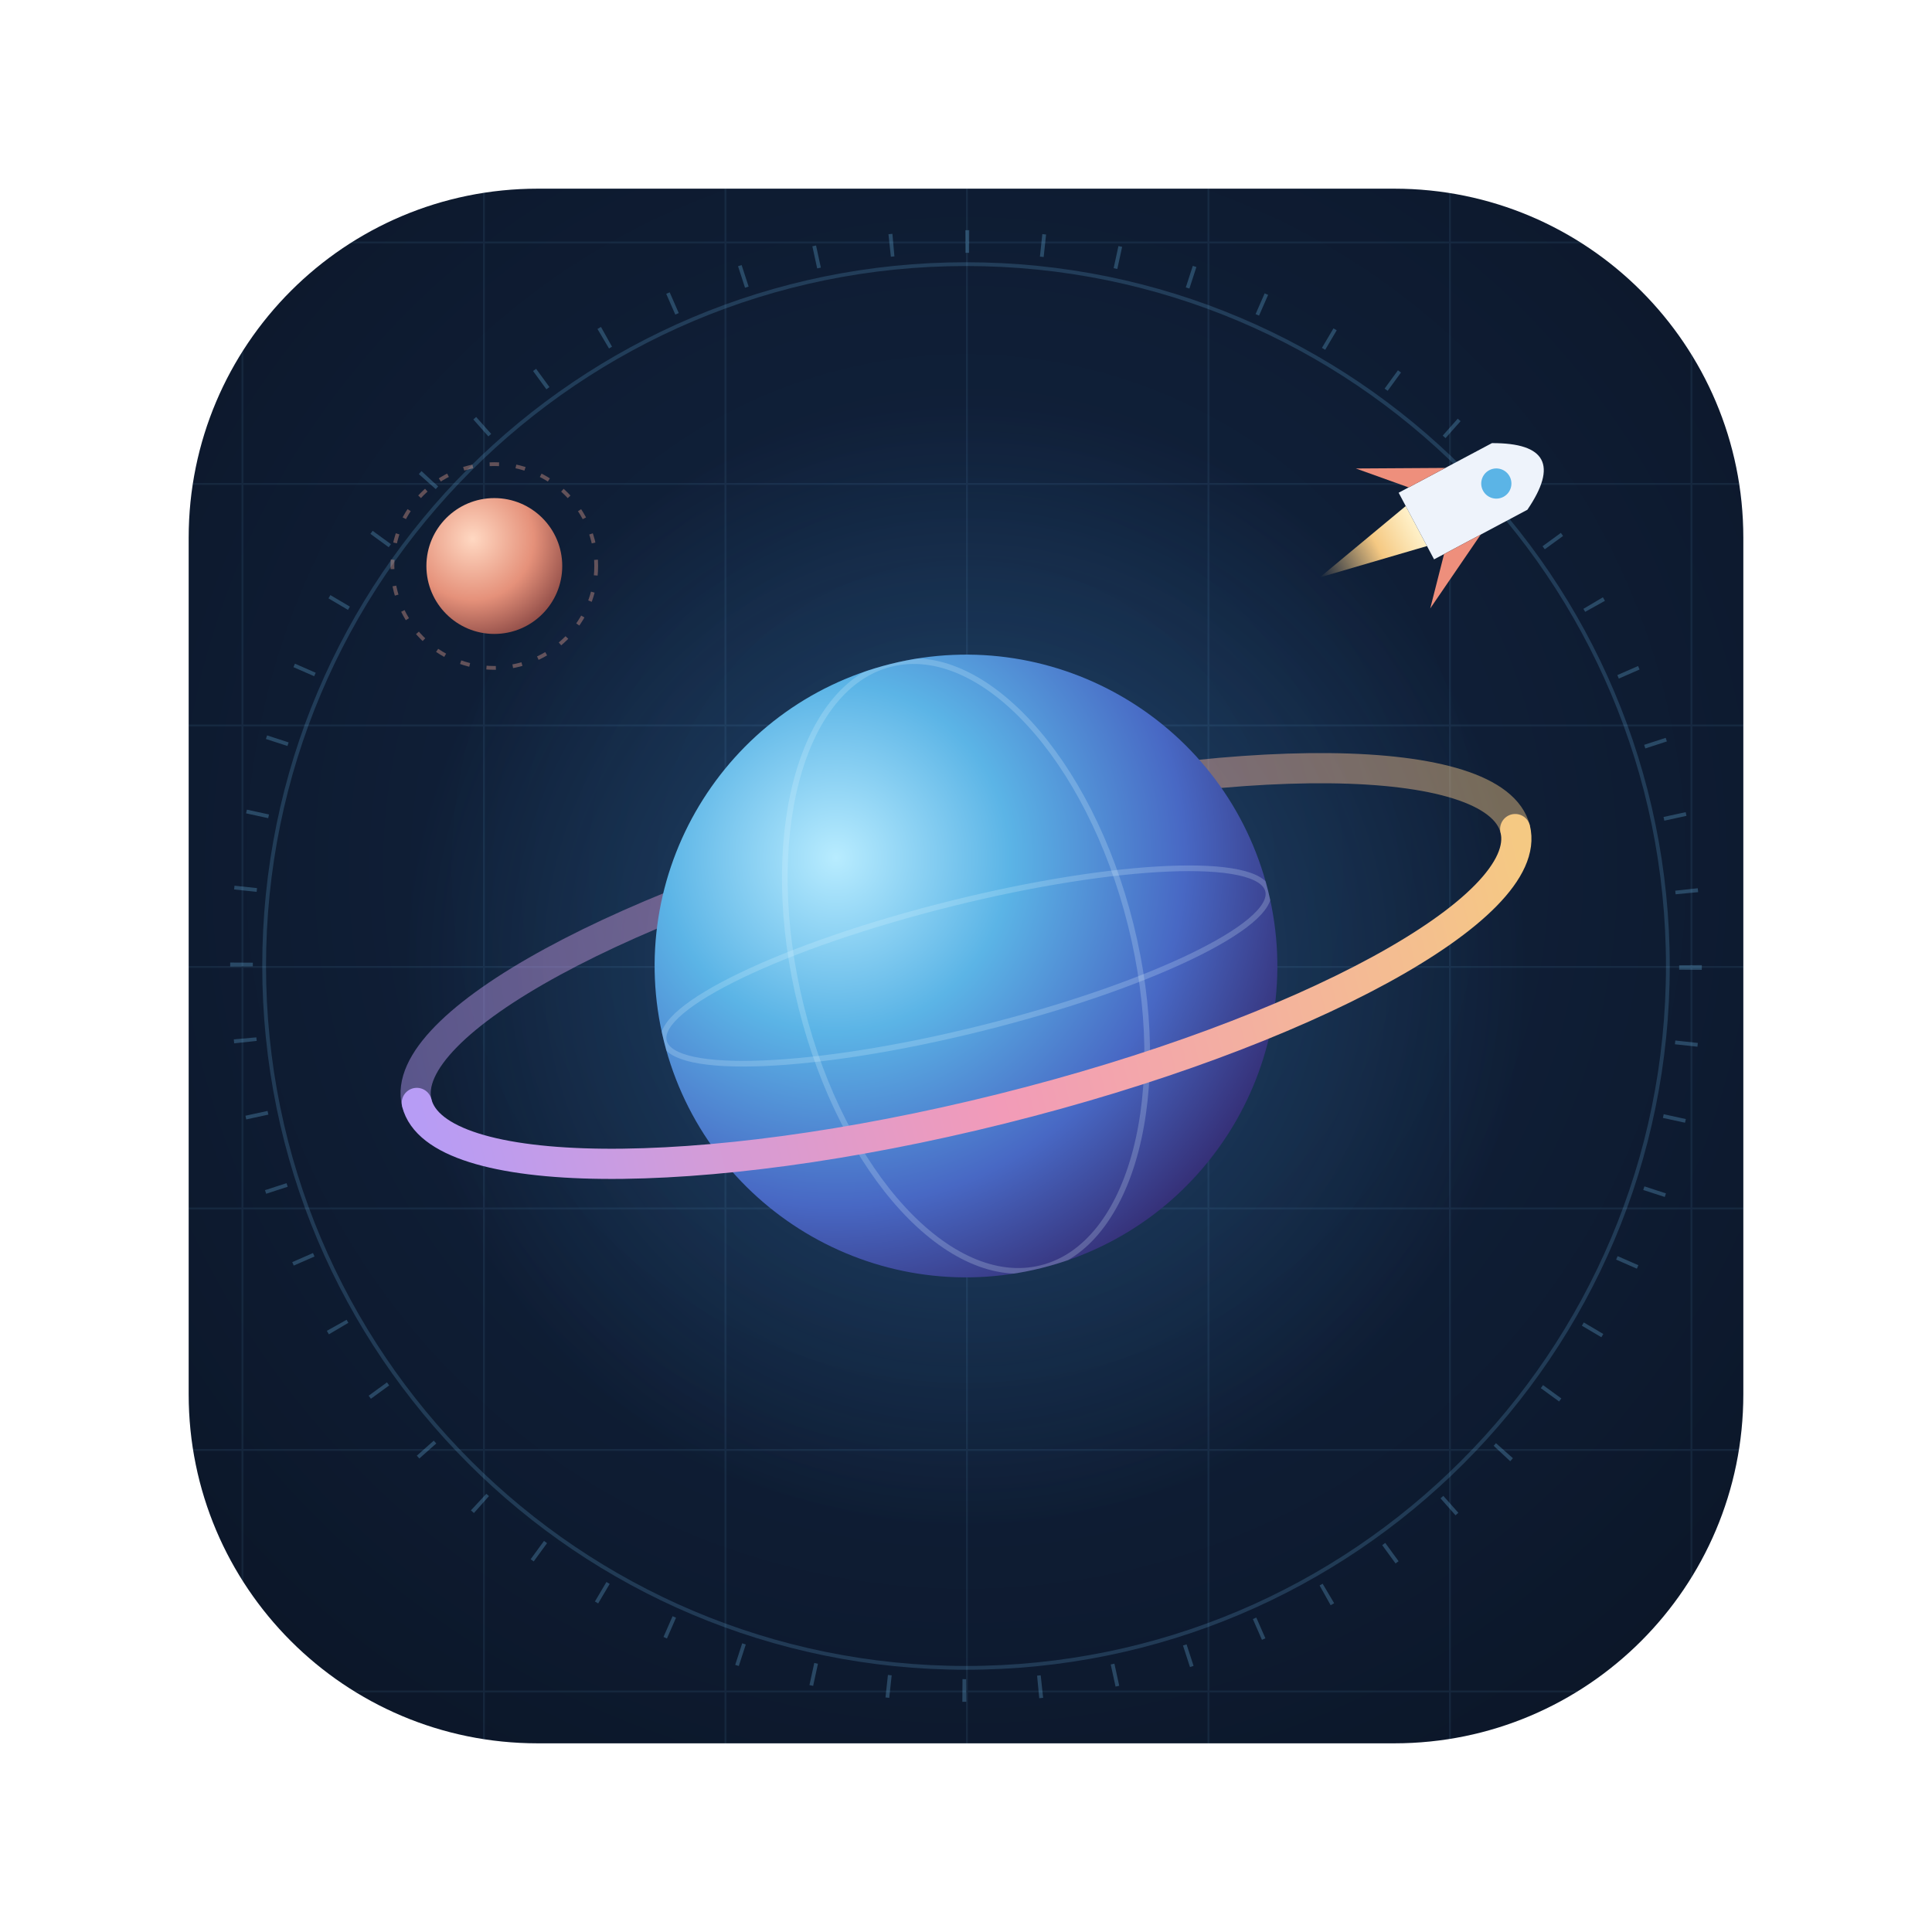
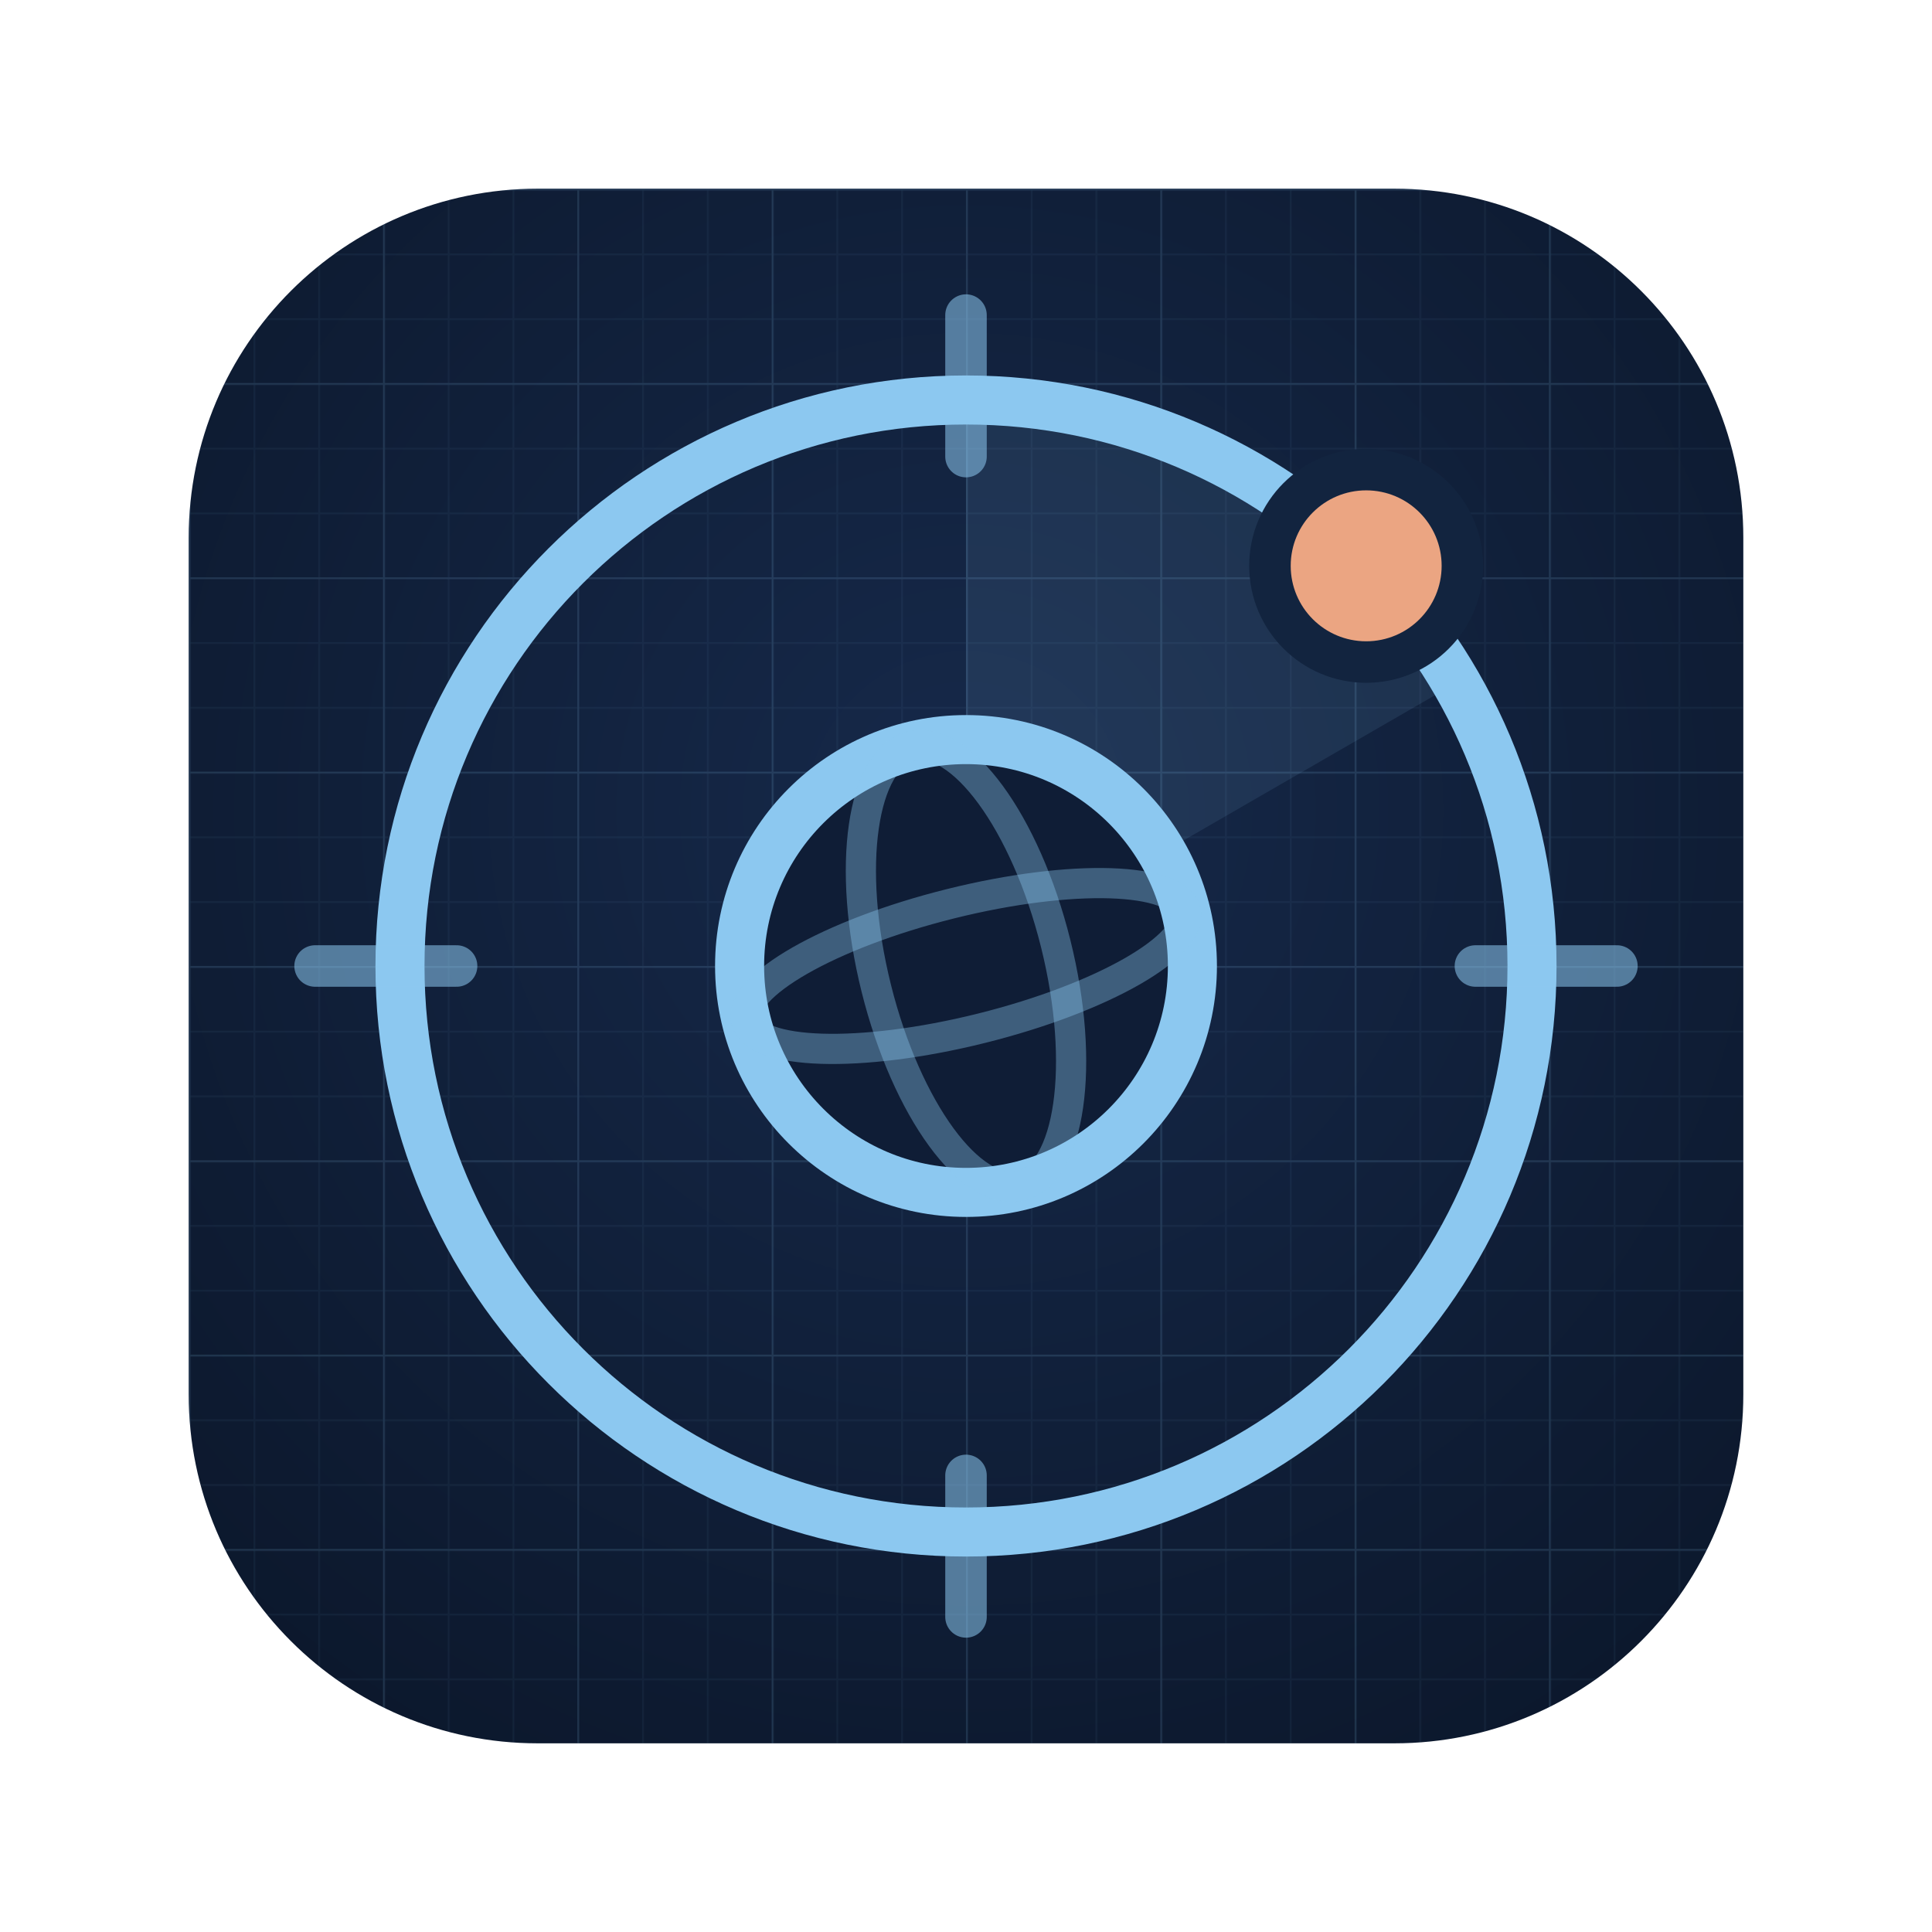
<svg xmlns="http://www.w3.org/2000/svg" width="1024" height="1024" viewBox="0 0 1024 1024">
  <defs>
    <clipPath id="tile">
      <rect x="100" y="100" width="824" height="824" rx="185" />
    </clipPath>
-     <clipPath id="globe">
-       <circle cx="512" cy="512" r="165" />
-     </clipPath>
-     <radialGradient id="bg" cx="50%" cy="45%" r="65%">
-       <stop offset="0" stop-color="#132643" />
-       <stop offset=".65" stop-color="#0d1a2f" />
-       <stop offset="1" stop-color="#0a1322" />
+     <radialGradient id="film" cx="50%" cy="42%" r="70%">
+       <stop offset="0" stop-color="#16294a" />
+       <stop offset=".7" stop-color="#0d1a30" />
+       <stop offset="1" stop-color="#0a1426" />
    </radialGradient>
-     <radialGradient id="glow" r="50%">
-       <stop offset="0" stop-color="#4fb3ff" stop-opacity=".28" />
-       <stop offset="1" stop-color="#4fb3ff" stop-opacity="0" />
-     </radialGradient>
-     <radialGradient id="body" cx="34%" cy="28%" r="80%">
-       <stop offset="0" stop-color="#b8ecff" />
-       <stop offset=".35" stop-color="#5bb4e6" />
-       <stop offset=".7" stop-color="#4868c4" />
-       <stop offset="1" stop-color="#33296e" />
-     </radialGradient>
-     <radialGradient id="moon" cx="34%" cy="30%" r="75%">
-       <stop offset="0" stop-color="#ffd8c2" />
-       <stop offset=".6" stop-color="#e5917a" />
-       <stop offset="1" stop-color="#94504a" />
-     </radialGradient>
-     <linearGradient id="ring" x1="212" x2="812" gradientUnits="userSpaceOnUse">
-       <stop offset="0" stop-color="#b79cf5" />
-       <stop offset=".5" stop-color="#f29bb8" />
-       <stop offset="1" stop-color="#f5c983" />
-     </linearGradient>
-     <linearGradient id="flame" x1="0" x2="1">
-       <stop offset="0" stop-color="#f5c983" stop-opacity="0" />
-       <stop offset=".6" stop-color="#f5c983" />
-       <stop offset="1" stop-color="#fff1c9" />
-     </linearGradient>
-     <pattern id="grid" width="128" height="128" patternUnits="userSpaceOnUse">
-       <path d="M128 0 H0 V128" fill="none" stroke="#7fc8ff" stroke-opacity=".08" stroke-width="2" />
+     <pattern id="minor" width="34.33" height="34.33" patternUnits="userSpaceOnUse" x="100" y="100">
+       <path d="M34.33 0H0V34.33" fill="none" stroke="#8cc8f0" stroke-opacity=".05" stroke-width="2" />
+     </pattern>
+     <pattern id="major" width="103" height="103" patternUnits="userSpaceOnUse" x="100" y="100">
+       <path d="M103 0H0V103" fill="none" stroke="#8cc8f0" stroke-opacity=".1" stroke-width="2" />
    </pattern>
  </defs>
  <g clip-path="url(#tile)">
-     <rect width="1024" height="1024" fill="url(#bg)" />
-     <rect width="1024" height="1024" fill="url(#grid)" />
-     <g fill="none" stroke="#7fd0ff">
-       <circle cx="512" cy="512" r="372" stroke-opacity=".18" stroke-width="2" />
-       <circle cx="512" cy="512" r="384" stroke-opacity=".25" stroke-width="12" stroke-dasharray="2 38.21" />
-     </g>
-     <circle cx="512" cy="512" r="300" fill="url(#glow)" />
-     <g transform="rotate(-14 512 512)">
-       <path d="M212 512 A300 78 0 0 1 812 512" fill="none" stroke="url(#ring)" stroke-width="16" stroke-opacity=".45" stroke-linecap="round" />
-       <circle cx="512" cy="512" r="165" fill="url(#body)" />
-       <g clip-path="url(#globe)" fill="none" stroke="#e0f6ff" stroke-opacity=".22" stroke-width="3">
-         <ellipse cx="512" cy="512" rx="90" ry="165" />
-         <ellipse cx="512" cy="512" rx="165" ry="34" />
-       </g>
-       <path d="M812 512 A300 78 0 0 1 212 512" fill="none" stroke="url(#ring)" stroke-width="16" stroke-linecap="round" />
-     </g>
-     <circle cx="262" cy="300" r="36" fill="url(#moon)" />
-     <circle cx="262" cy="300" r="54" fill="none" stroke="#ffb39c" stroke-opacity=".35" stroke-width="2" stroke-dasharray="5 9" />
-     <g transform="translate(756 276) rotate(-28)">
-       <path d="M-64 0 L-6 -12 L-6 12 Z" fill="url(#flame)" />
-       <path d="M-6 -20 L50 -20 Q88 0 50 20 L-6 20 Z" fill="#eef3fb" />
-       <circle cx="42" cy="0" r="8" fill="#5bb4e6" />
-       <path d="M0 -20 L-20 -42 L22 -20 Z M0 20 L-20 42 L22 20 Z" fill="#ee8f7c" />
+     <rect width="1024" height="1024" fill="url(#film)" />
+     <rect width="1024" height="1024" fill="url(#minor)" />
+     <rect width="1024" height="1024" fill="url(#major)" />
+     <path d="M512 512 L512 212 A300 300 0 0 1 771.8 362 Z" fill="#8cc8f0" fill-opacity=".1" />
+   </g>
+   <g fill="none" stroke="#8cc8f0" stroke-width="26" stroke-linecap="round">
+     <circle cx="512" cy="512" r="300" />
+     <path d="M512 167v75M512 782v75M167 512h75M782 512h75" stroke-opacity=".55" stroke-width="22" />
+     <circle cx="512" cy="512" r="120" fill="#0f1d36" />
+     <g transform="rotate(-14 512 512)" stroke-opacity=".38" stroke-width="16">
+       <ellipse cx="512" cy="512" rx="120" ry="34" />
+       <ellipse cx="512" cy="512" rx="49" ry="120" />
    </g>
  </g>
+   <circle cx="724.1" cy="299.9" r="40" fill="#eba582" stroke="#12243f" stroke-width="44" paint-order="stroke" />
</svg>
